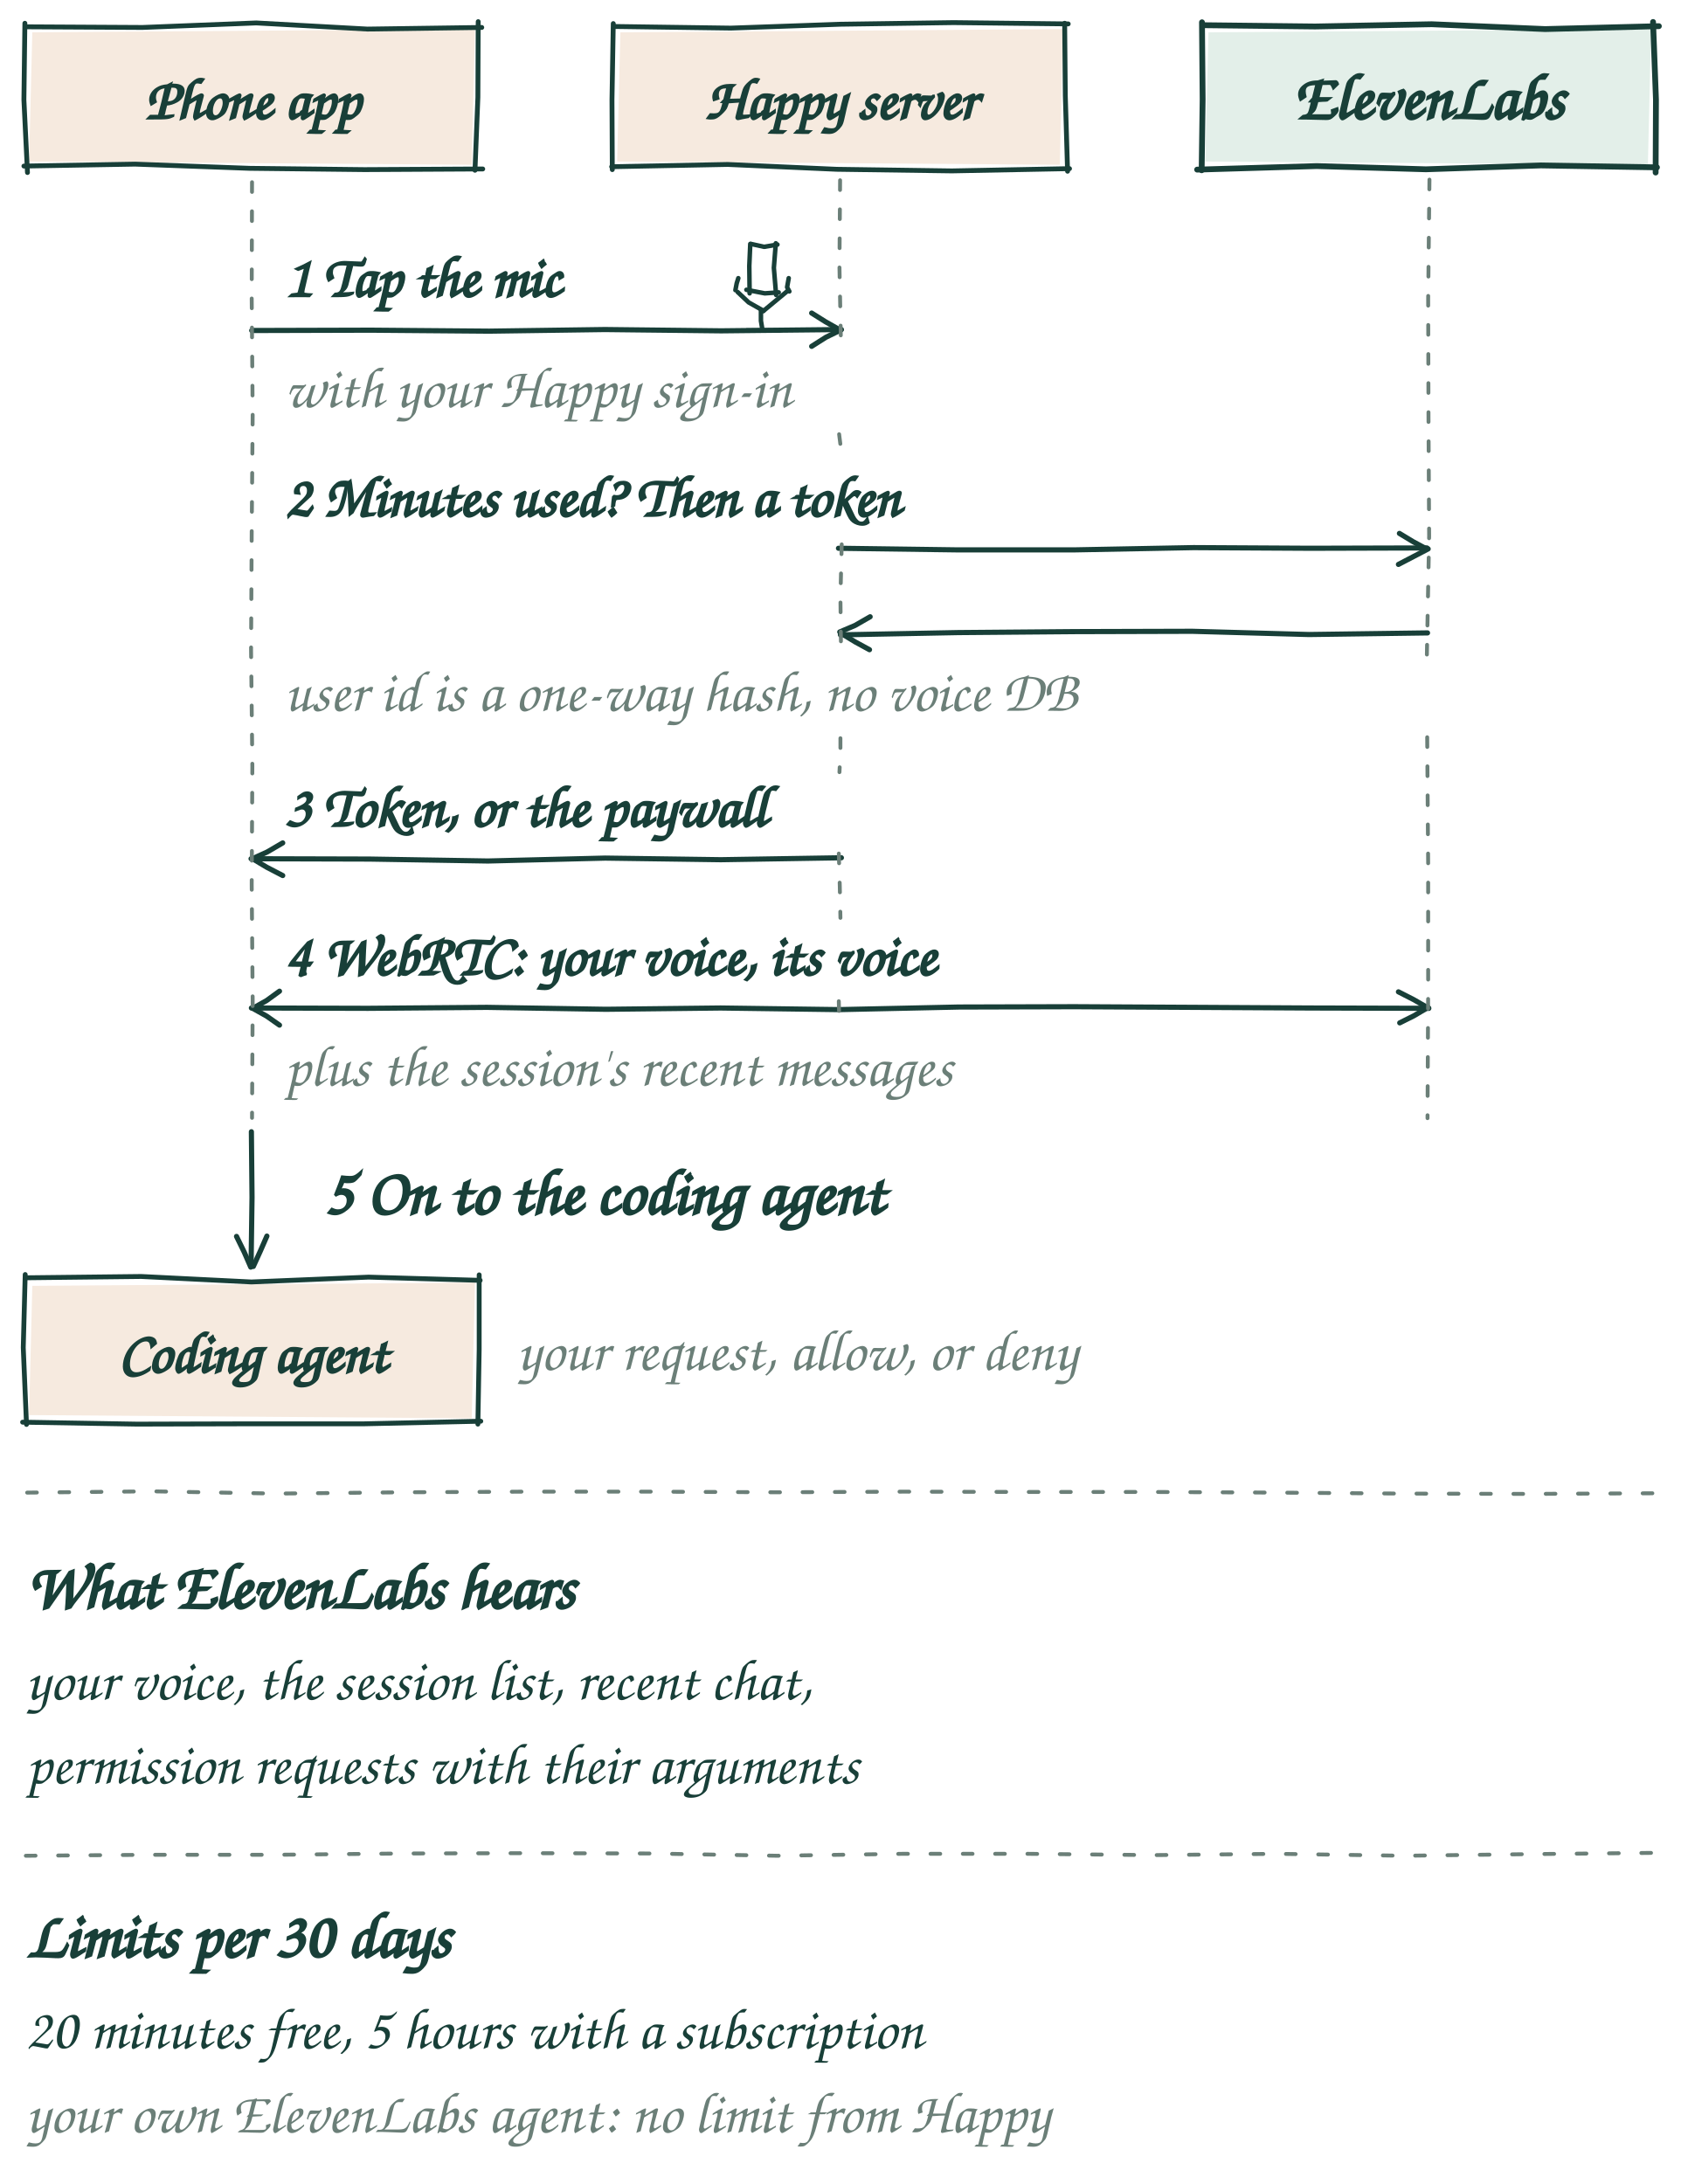
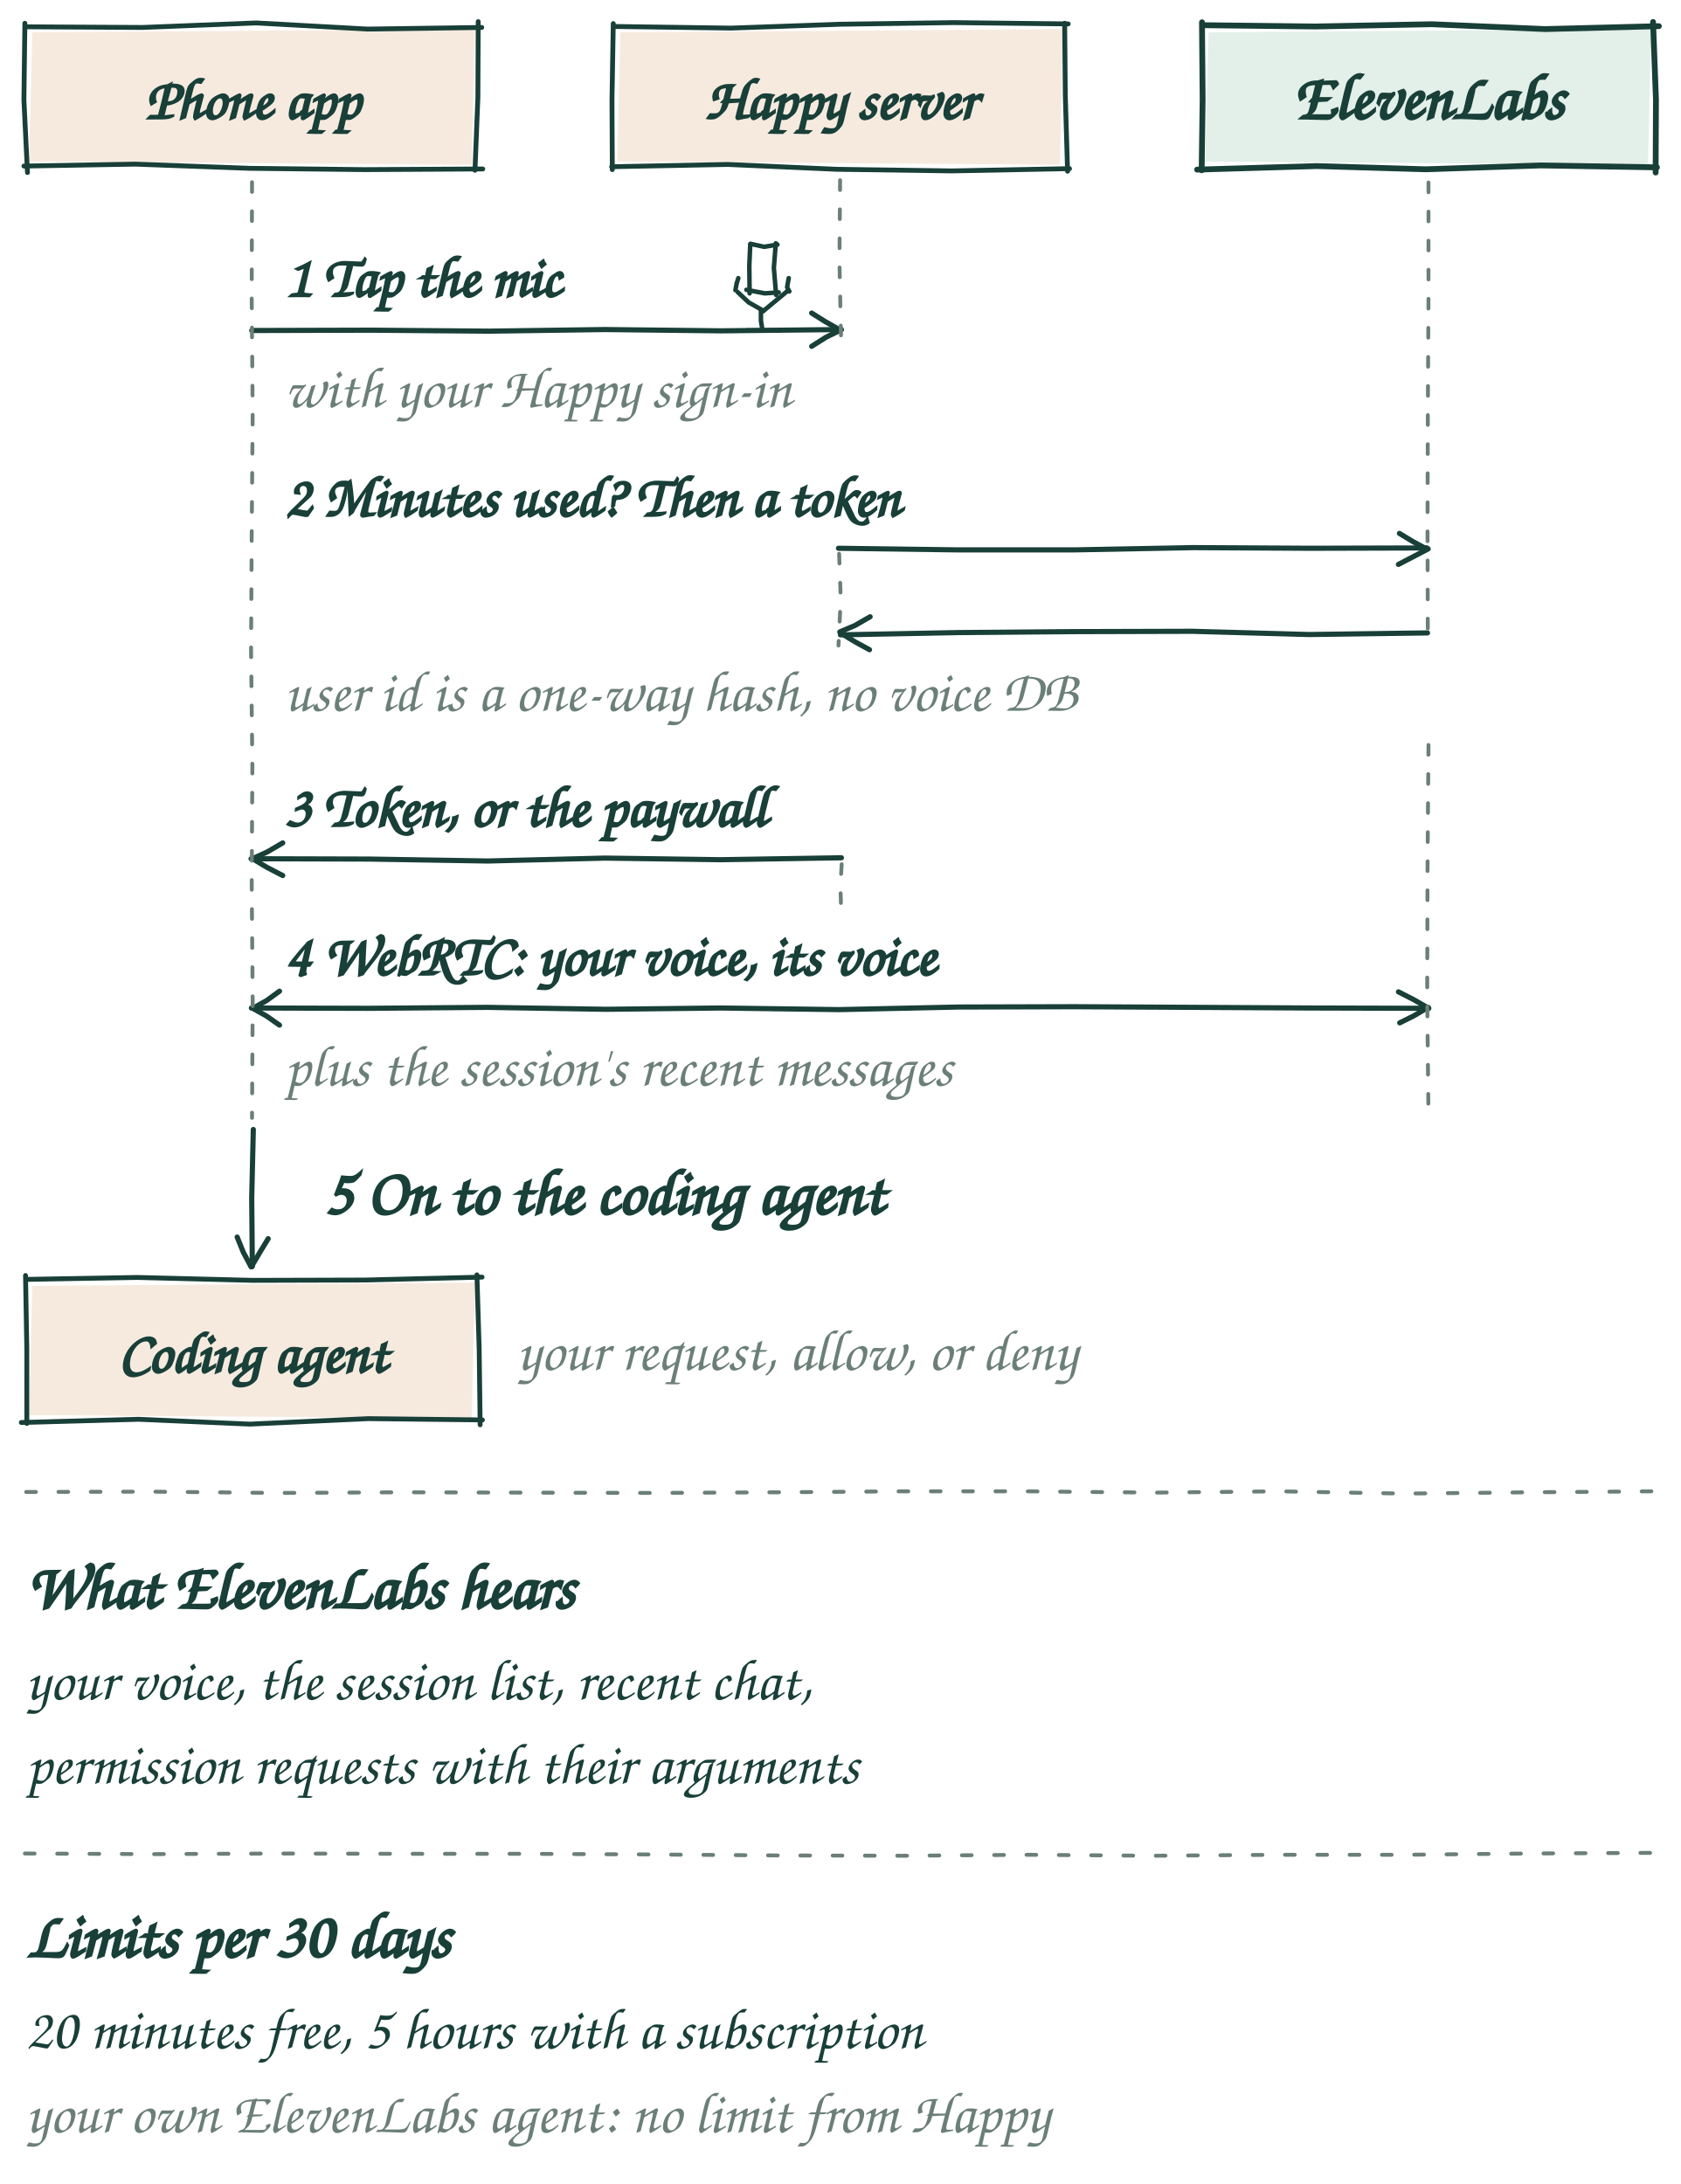
<svg xmlns="http://www.w3.org/2000/svg" width="520" height="676" viewBox="0 0 520 676" font-family="'Shantell Sans', 'Comic Sans MS', 'Chalkboard SE', 'Segoe Print', cursive" role="img">
  <path d="M10 10 L147 9 L146 51 L9 50 Z" fill="#f6eadf" />
  <path d="M8.2 8.3 L44.1 8.5 L79.3 7.1 L113.7 9.0 L149.1 8.5" fill="none" stroke="#183f38" stroke-width="1.5" stroke-linecap="round" stroke-linejoin="round" />
  <path d="M148.0 6.7 L147.9 30.1 L147.0 52.7" fill="none" stroke="#183f38" stroke-width="1.5" stroke-linecap="round" stroke-linejoin="round" />
  <path d="M149.4 52.3 L112.8 52.5 L77.3 52.1 L41.8 50.8 L7.4 51.4" fill="none" stroke="#183f38" stroke-width="1.5" stroke-linecap="round" stroke-linejoin="round" />
  <path d="M8.5 53.4 L7.4 30.9 L7.7 7.2" fill="none" stroke="#183f38" stroke-width="1.5" stroke-linecap="round" stroke-linejoin="round" />
  <text x="78" y="37" font-size="18" font-weight="700" fill="#183f38" text-anchor="middle">Phone app</text>
  <path d="M192 10 L329 9 L328 51 L191 50 Z" fill="#f6eadf" />
  <path d="M190.4 8.2 L226.2 8.7 L260.1 7.5 L295.1 7.0 L330.6 7.4" fill="none" stroke="#183f38" stroke-width="1.5" stroke-linecap="round" stroke-linejoin="round" />
  <path d="M329.5 7.2 L329.7 29.6 L330.4 53.0" fill="none" stroke="#183f38" stroke-width="1.5" stroke-linecap="round" stroke-linejoin="round" />
  <path d="M331.0 52.2 L294.6 52.9 L259.0 52.4 L225.2 50.9 L189.3 51.6" fill="none" stroke="#183f38" stroke-width="1.5" stroke-linecap="round" stroke-linejoin="round" />
  <path d="M189.5 52.5 L189.4 30.9 L189.8 7.3" fill="none" stroke="#183f38" stroke-width="1.5" stroke-linecap="round" stroke-linejoin="round" />
  <text x="260" y="37" font-size="18" font-weight="700" fill="#183f38" text-anchor="middle">Happy server</text>
  <path d="M374 10 L511 9 L510 51 L373 50 Z" fill="#e3efe9" />
  <path d="M372.4 7.8 L407.0 8.2 L443.1 7.5 L478.2 9.0 L513.4 8.1" fill="none" stroke="#183f38" stroke-width="1.8" stroke-linecap="round" stroke-linejoin="round" />
  <path d="M511.6 6.8 L512.5 30.8 L512.4 53.4" fill="none" stroke="#183f38" stroke-width="1.8" stroke-linecap="round" stroke-linejoin="round" />
  <path d="M512.8 51.8 L476.9 51.2 L441.3 52.4 L407.5 51.4 L370.5 52.5" fill="none" stroke="#183f38" stroke-width="1.8" stroke-linecap="round" stroke-linejoin="round" />
  <path d="M371.9 52.7 L372.2 30.7 L372.0 6.9" fill="none" stroke="#183f38" stroke-width="1.8" stroke-linecap="round" stroke-linejoin="round" />
  <text x="442" y="37" font-size="20" font-weight="700" fill="#183f38" text-anchor="middle">ElevenLabs</text>
  <text x="88" y="92" font-size="18" font-weight="700" fill="#183f38">1  Tap the mic</text>
  <path d="M232.4 75.5 L236.5 76.4 L240.6 75.7" fill="none" stroke="#183f38" stroke-width="1.4" stroke-linecap="round" stroke-linejoin="round" />
  <path d="M240.1 75.3 L239.5 82.9 L240.2 91.3" fill="none" stroke="#183f38" stroke-width="1.4" stroke-linecap="round" stroke-linejoin="round" />
  <path d="M241.0 90.5 L236.7 90.8 L231.0 89.7" fill="none" stroke="#183f38" stroke-width="1.4" stroke-linecap="round" stroke-linejoin="round" />
  <path d="M232.0 90.8 L231.9 82.3 L232.2 75.5" fill="none" stroke="#183f38" stroke-width="1.4" stroke-linecap="round" stroke-linejoin="round" />
  <path d="M228.5 86.1 L228.0 87.7 L227.6 89.8" fill="none" stroke="#183f38" stroke-width="1.4" stroke-linecap="round" stroke-linejoin="round" />
  <path d="M228.3 90.4 L231.7 93.6 L236.3 96.2" fill="none" stroke="#183f38" stroke-width="1.4" stroke-linecap="round" stroke-linejoin="round" />
  <path d="M236.2 96.3 L239.7 93.4 L243.8 90.0" fill="none" stroke="#183f38" stroke-width="1.4" stroke-linecap="round" stroke-linejoin="round" />
  <path d="M244.3 90.2 L243.6 88.9 L244.1 86.1" fill="none" stroke="#183f38" stroke-width="1.4" stroke-linecap="round" stroke-linejoin="round" />
  <path d="M235.5 96.0 L235.5 99.3 L236.0 102.3" fill="none" stroke="#183f38" stroke-width="1.4" stroke-linecap="round" stroke-linejoin="round" />
  <path d="M231.1 102.3 L235.7 102.3 L241.2 102.3" fill="none" stroke="#183f38" stroke-width="1.4" stroke-linecap="round" stroke-linejoin="round" />
  <path d="M77.9 102.3 L114.8 102.2 L151.4 102.5 L187.2 102.0 L223.2 102.4 L260.4 102.0" fill="none" stroke="#183f38" stroke-width="1.6" stroke-linecap="round" stroke-linejoin="round" />
  <path d="M251.2 107.2 L255.6 104.4 L260.3 102.1" fill="none" stroke="#183f38" stroke-width="1.6" stroke-linecap="round" stroke-linejoin="round" />
  <path d="M251.2 96.9 L255.5 99.6 L260.1 102.2" fill="none" stroke="#183f38" stroke-width="1.6" stroke-linecap="round" stroke-linejoin="round" />
  <text x="88" y="126" font-size="18" font-weight="400" fill="#6b7f78">with your Happy sign-in</text>
  <text x="88" y="160" font-size="18" font-weight="700" fill="#183f38">2  Minutes used? Then a token</text>
  <path d="M259.5 169.7 L296.3 170.2 L332.5 170.2 L369.4 169.5 L405.6 169.7 L441.6 169.6" fill="none" stroke="#183f38" stroke-width="1.6" stroke-linecap="round" stroke-linejoin="round" />
  <path d="M432.8 174.7 L437.4 172.3 L442.0 169.9" fill="none" stroke="#183f38" stroke-width="1.6" stroke-linecap="round" stroke-linejoin="round" />
  <path d="M433.1 165.1 L437.4 167.7 L441.5 169.9" fill="none" stroke="#183f38" stroke-width="1.6" stroke-linecap="round" stroke-linejoin="round" />
  <path d="M441.8 195.9 L405.1 196.4 L369.0 195.4 L332.9 195.5 L296.5 195.8 L260.1 196.5" fill="none" stroke="#183f38" stroke-width="1.6" stroke-linecap="round" stroke-linejoin="round" />
  <path d="M269.3 190.9 L264.6 193.6 L259.9 195.6" fill="none" stroke="#183f38" stroke-width="1.6" stroke-linecap="round" stroke-linejoin="round" />
  <path d="M269.1 201.1 L264.7 198.7 L260.1 195.9" fill="none" stroke="#183f38" stroke-width="1.6" stroke-linecap="round" stroke-linejoin="round" />
  <text x="88" y="220" font-size="18" font-weight="400" fill="#6b7f78">user id is a one-way hash, no voice DB</text>
  <text x="88" y="256" font-size="18" font-weight="700" fill="#183f38">3  Token, or the paywall</text>
  <path d="M260.4 265.5 L223.1 266.1 L187.3 265.6 L151.0 266.5 L114.3 265.9 L77.7 265.8" fill="none" stroke="#183f38" stroke-width="1.6" stroke-linecap="round" stroke-linejoin="round" />
  <path d="M87.5 260.9 L82.7 263.7 L78.1 265.8" fill="none" stroke="#183f38" stroke-width="1.6" stroke-linecap="round" stroke-linejoin="round" />
  <path d="M87.5 271.0 L82.5 268.4 L78.5 266.0" fill="none" stroke="#183f38" stroke-width="1.6" stroke-linecap="round" stroke-linejoin="round" />
  <text x="88" y="302" font-size="18" font-weight="700" fill="#183f38">4  WebRTC: your voice, its voice</text>
  <path d="M77.8 312.0 L113.9 312.1 L150.7 311.8 L187.5 312.4 L223.0 312.0 L259.7 312.5 L296.7 311.7 L332.5 311.6 L369.8 311.8 L405.7 312.0 L442.1 312.1" fill="none" stroke="#183f38" stroke-width="1.6" stroke-linecap="round" stroke-linejoin="round" />
  <path d="M433.2 316.6 L437.6 314.4 L442.0 311.8" fill="none" stroke="#183f38" stroke-width="1.6" stroke-linecap="round" stroke-linejoin="round" />
  <path d="M432.8 307.0 L437.5 309.4 L442.2 312.1" fill="none" stroke="#183f38" stroke-width="1.6" stroke-linecap="round" stroke-linejoin="round" />
  <path d="M86.5 306.8 L82.5 309.7 L78.4 312.0" fill="none" stroke="#183f38" stroke-width="1.6" stroke-linecap="round" stroke-linejoin="round" />
  <path d="M86.5 317.3 L82.5 314.5 L78.2 312.1" fill="none" stroke="#183f38" stroke-width="1.6" stroke-linecap="round" stroke-linejoin="round" />
  <text x="88" y="336" font-size="18" font-weight="400" fill="#6b7f78">plus the session's recent messages</text>
  <path d="M78.0 56.4 L77.9 92.2 L78.2 128.3 L77.9 164.9 L77.7 201.2 L78.1 237.2 L77.9 273.7 L78.2 309.5 L78.0 346.0" fill="none" stroke="#6b7f78" stroke-width="1.2" stroke-linecap="round" stroke-linejoin="round" stroke-dasharray="3 6" />
-   <path d="M260.0 55.8 L259.8 82.4 L260.3 108.2" fill="none" stroke="#6b7f78" stroke-width="1.2" stroke-linecap="round" stroke-linejoin="round" stroke-dasharray="3 6" />
-   <path d="M259.7 134.4 L260.2 138.4 L259.5 142.8" fill="none" stroke="#6b7f78" stroke-width="1.2" stroke-linecap="round" stroke-linejoin="round" stroke-dasharray="3 6" />
-   <path d="M260.5 168.5 L260.1 185.0 L260.3 202.3" fill="none" stroke="#6b7f78" stroke-width="1.2" stroke-linecap="round" stroke-linejoin="round" stroke-dasharray="3 6" />
-   <path d="M260.1 228.5 L260.1 233.1 L259.8 239.0" fill="none" stroke="#6b7f78" stroke-width="1.2" stroke-linecap="round" stroke-linejoin="round" stroke-dasharray="3 6" />
-   <path d="M259.6 264.2 L259.9 274.1 L260.1 284.1" fill="none" stroke="#6b7f78" stroke-width="1.2" stroke-linecap="round" stroke-linejoin="round" stroke-dasharray="3 6" />
-   <path d="M259.6 309.9 L259.7 314.1 L260.1 318.8" fill="none" stroke="#6b7f78" stroke-width="1.2" stroke-linecap="round" stroke-linejoin="round" stroke-dasharray="3 6" />
-   <path d="M442.4 55.6 L442.0 92.5 L442.1 129.3 L442.3 165.9 L441.6 202.8" fill="none" stroke="#6b7f78" stroke-width="1.2" stroke-linecap="round" stroke-linejoin="round" stroke-dasharray="3 6" />
-   <path d="M441.7 228.2 L442.0 267.6 L442.0 306.8 L441.8 346.1" fill="none" stroke="#6b7f78" stroke-width="1.2" stroke-linecap="round" stroke-linejoin="round" stroke-dasharray="3 6" />
-   <path d="M77.8 350.3 L78.0 370.6 L77.7 391.9" fill="none" stroke="#183f38" stroke-width="1.6" stroke-linecap="round" stroke-linejoin="round" />
-   <path d="M73.2 382.7 L75.6 387.6 L77.6 392.2" fill="none" stroke="#183f38" stroke-width="1.6" stroke-linecap="round" stroke-linejoin="round" />
-   <path d="M82.6 382.6 L80.5 387.4 L78.4 392.0" fill="none" stroke="#183f38" stroke-width="1.6" stroke-linecap="round" stroke-linejoin="round" />
+   <path d="M260.0 55.8 L259.8 80.9 L260.3 105.2" fill="none" stroke="#6b7f78" stroke-width="1.2" stroke-linecap="round" stroke-linejoin="round" stroke-dasharray="3 6" />
+   <path d="M259.7 171.4 L260.2 185.4 L259.5 199.8" fill="none" stroke="#6b7f78" stroke-width="1.2" stroke-linecap="round" stroke-linejoin="round" stroke-dasharray="3 6" />
+   <path d="M260.5 267.5 L260.1 274.0 L260.3 281.3" fill="none" stroke="#6b7f78" stroke-width="1.2" stroke-linecap="round" stroke-linejoin="round" stroke-dasharray="3 6" />
+   <path d="M442.1 56.5 L442.1 91.7 L441.9 128.1 L441.8 163.8 L441.9 199.3" fill="none" stroke="#6b7f78" stroke-width="1.2" stroke-linecap="round" stroke-linejoin="round" stroke-dasharray="3 6" />
+   <path d="M442.1 230.6 L441.8 269.3 L441.7 307.4 L442.1 346.2" fill="none" stroke="#6b7f78" stroke-width="1.2" stroke-linecap="round" stroke-linejoin="round" stroke-dasharray="3 6" />
+   <path d="M78.4 349.6 L77.9 370.8 L78.1 392.0" fill="none" stroke="#183f38" stroke-width="1.6" stroke-linecap="round" stroke-linejoin="round" />
+   <path d="M73.4 382.9 L75.3 387.6 L77.7 392.1" fill="none" stroke="#183f38" stroke-width="1.6" stroke-linecap="round" stroke-linejoin="round" />
+   <path d="M83.0 383.4 L80.5 387.5 L77.8 392.1" fill="none" stroke="#183f38" stroke-width="1.6" stroke-linecap="round" stroke-linejoin="round" />
  <text x="100" y="376" font-size="20" font-weight="700" fill="#183f38">5  On to the coding agent</text>
  <path d="M10 398 L147 397 L146 439 L9 438 Z" fill="#f6eadf" />
-   <path d="M8.3 395.5 L43.7 395.1 L77.8 396.8 L114.1 395.3 L148.6 396.3" fill="none" stroke="#183f38" stroke-width="1.5" stroke-linecap="round" stroke-linejoin="round" />
-   <path d="M148.3 394.6 L148.3 417.7 L147.9 440.8" fill="none" stroke="#183f38" stroke-width="1.5" stroke-linecap="round" stroke-linejoin="round" />
-   <path d="M148.8 439.9 L112.8 440.7 L78.3 440.7 L42.4 440.8 L7.0 440.2" fill="none" stroke="#183f38" stroke-width="1.5" stroke-linecap="round" stroke-linejoin="round" />
-   <path d="M8.2 440.9 L7.2 417.1 L7.8 394.5" fill="none" stroke="#183f38" stroke-width="1.5" stroke-linecap="round" stroke-linejoin="round" />
+   <path d="M8.3 396.0 L42.5 395.4 L78.2 396.3 L113.1 396.2 L149.2 395.3" fill="none" stroke="#183f38" stroke-width="1.5" stroke-linecap="round" stroke-linejoin="round" />
+   <path d="M147.6 394.6 L148.3 417.5 L148.6 441.0" fill="none" stroke="#183f38" stroke-width="1.5" stroke-linecap="round" stroke-linejoin="round" />
+   <path d="M149.3 439.5 L114.0 439.1 L77.3 440.8 L42.9 439.3 L6.6 440.3" fill="none" stroke="#183f38" stroke-width="1.5" stroke-linecap="round" stroke-linejoin="round" />
+   <path d="M8.3 440.6 L8.3 417.7 L7.9 394.8" fill="none" stroke="#183f38" stroke-width="1.5" stroke-linecap="round" stroke-linejoin="round" />
  <text x="78" y="425" font-size="18" font-weight="700" fill="#183f38" text-anchor="middle">Coding agent</text>
  <text x="160" y="424" font-size="18" font-weight="400" fill="#6b7f78">your request, allow, or deny</text>
-   <path d="M8.4 462.0 L47.0 461.6 L85.5 462.3 L124.4 461.9 L163.0 461.7 L201.6 461.7 L240.5 461.9 L279.7 461.7 L318.0 461.8 L356.7 461.8 L395.5 462.0 L434.1 462.3 L473.1 462.4 L512.2 462.2" fill="none" stroke="#6b7f78" stroke-width="1.2" stroke-linecap="round" stroke-linejoin="round" stroke-dasharray="3 7" />
+   <path d="M8.1 461.8 L46.7 461.7 L85.8 462.1 L124.6 461.9 L163.4 462.0 L201.9 462.1 L240.8 461.9 L279.1 461.6 L317.9 461.6 L357.2 462.0 L395.9 461.6 L434.4 462.3 L473.3 461.9 L512.0 461.6" fill="none" stroke="#6b7f78" stroke-width="1.2" stroke-linecap="round" stroke-linejoin="round" stroke-dasharray="3 7" />
  <text x="8" y="498" font-size="20" font-weight="700" fill="#183f38">What ElevenLabs hears</text>
  <text x="8" y="526" font-size="18" font-weight="400" fill="#183f38">your voice, the session list, recent chat,</text>
  <text x="8" y="552" font-size="18" font-weight="400" fill="#183f38">permission requests with their arguments</text>
-   <path d="M8.0 574.4 L46.5 574.1 L85.4 574.1 L124.5 573.7 L162.8 573.6 L201.6 573.7 L240.5 574.4 L279.3 573.8 L318.1 573.8 L357.1 574.2 L395.4 573.8 L434.6 574.4 L473.3 573.9 L512.5 573.5" fill="none" stroke="#6b7f78" stroke-width="1.2" stroke-linecap="round" stroke-linejoin="round" stroke-dasharray="3 7" />
+   <path d="M7.7 573.7 L46.7 573.9 L85.8 573.7 L124.1 573.8 L162.8 573.8 L201.6 574.0 L240.2 574.3 L279.3 574.4 L318.3 574.1 L356.9 574.4 L395.4 574.1 L434.3 574.1 L473.4 573.7 L511.7 573.5" fill="none" stroke="#6b7f78" stroke-width="1.2" stroke-linecap="round" stroke-linejoin="round" stroke-dasharray="3 7" />
  <text x="8" y="606" font-size="20" font-weight="700" fill="#183f38">Limits per 30 days</text>
  <text x="8" y="634" font-size="18" font-weight="400" fill="#183f38">20 minutes free, 5 hours with a subscription</text>
  <text x="8" y="660" font-size="18" font-weight="400" fill="#6b7f78">your own ElevenLabs agent: no limit from Happy</text>
</svg>
